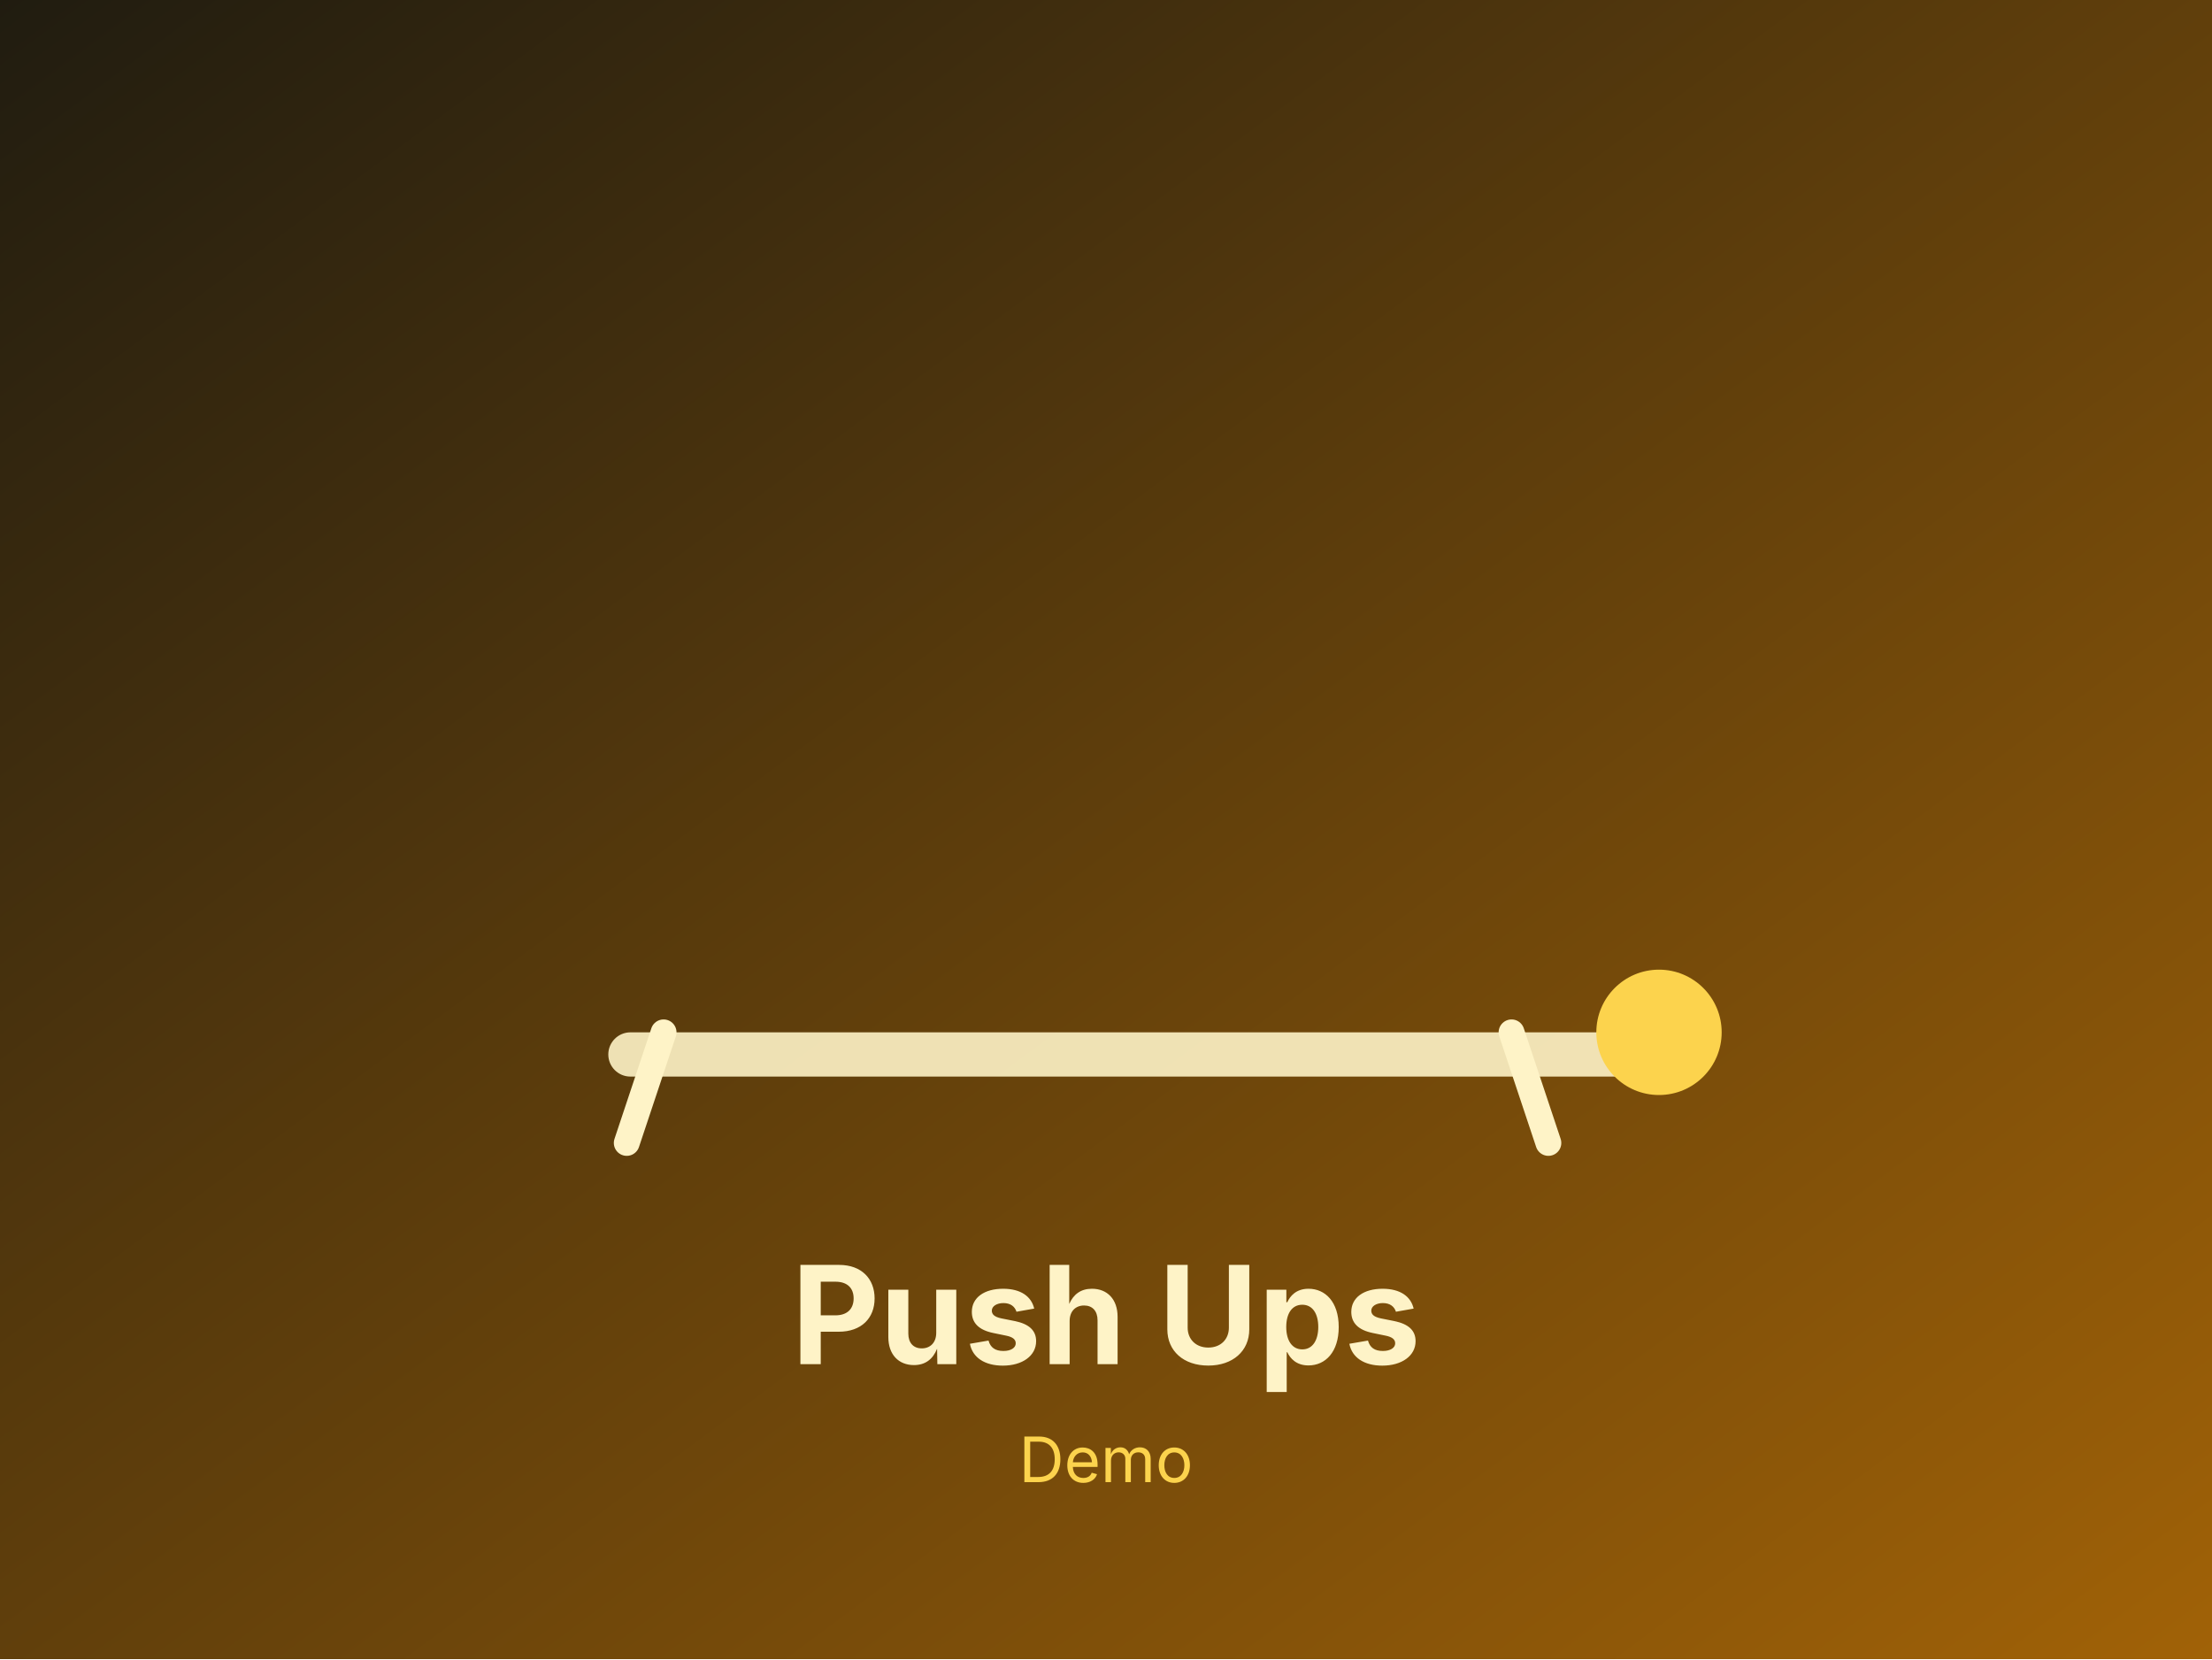
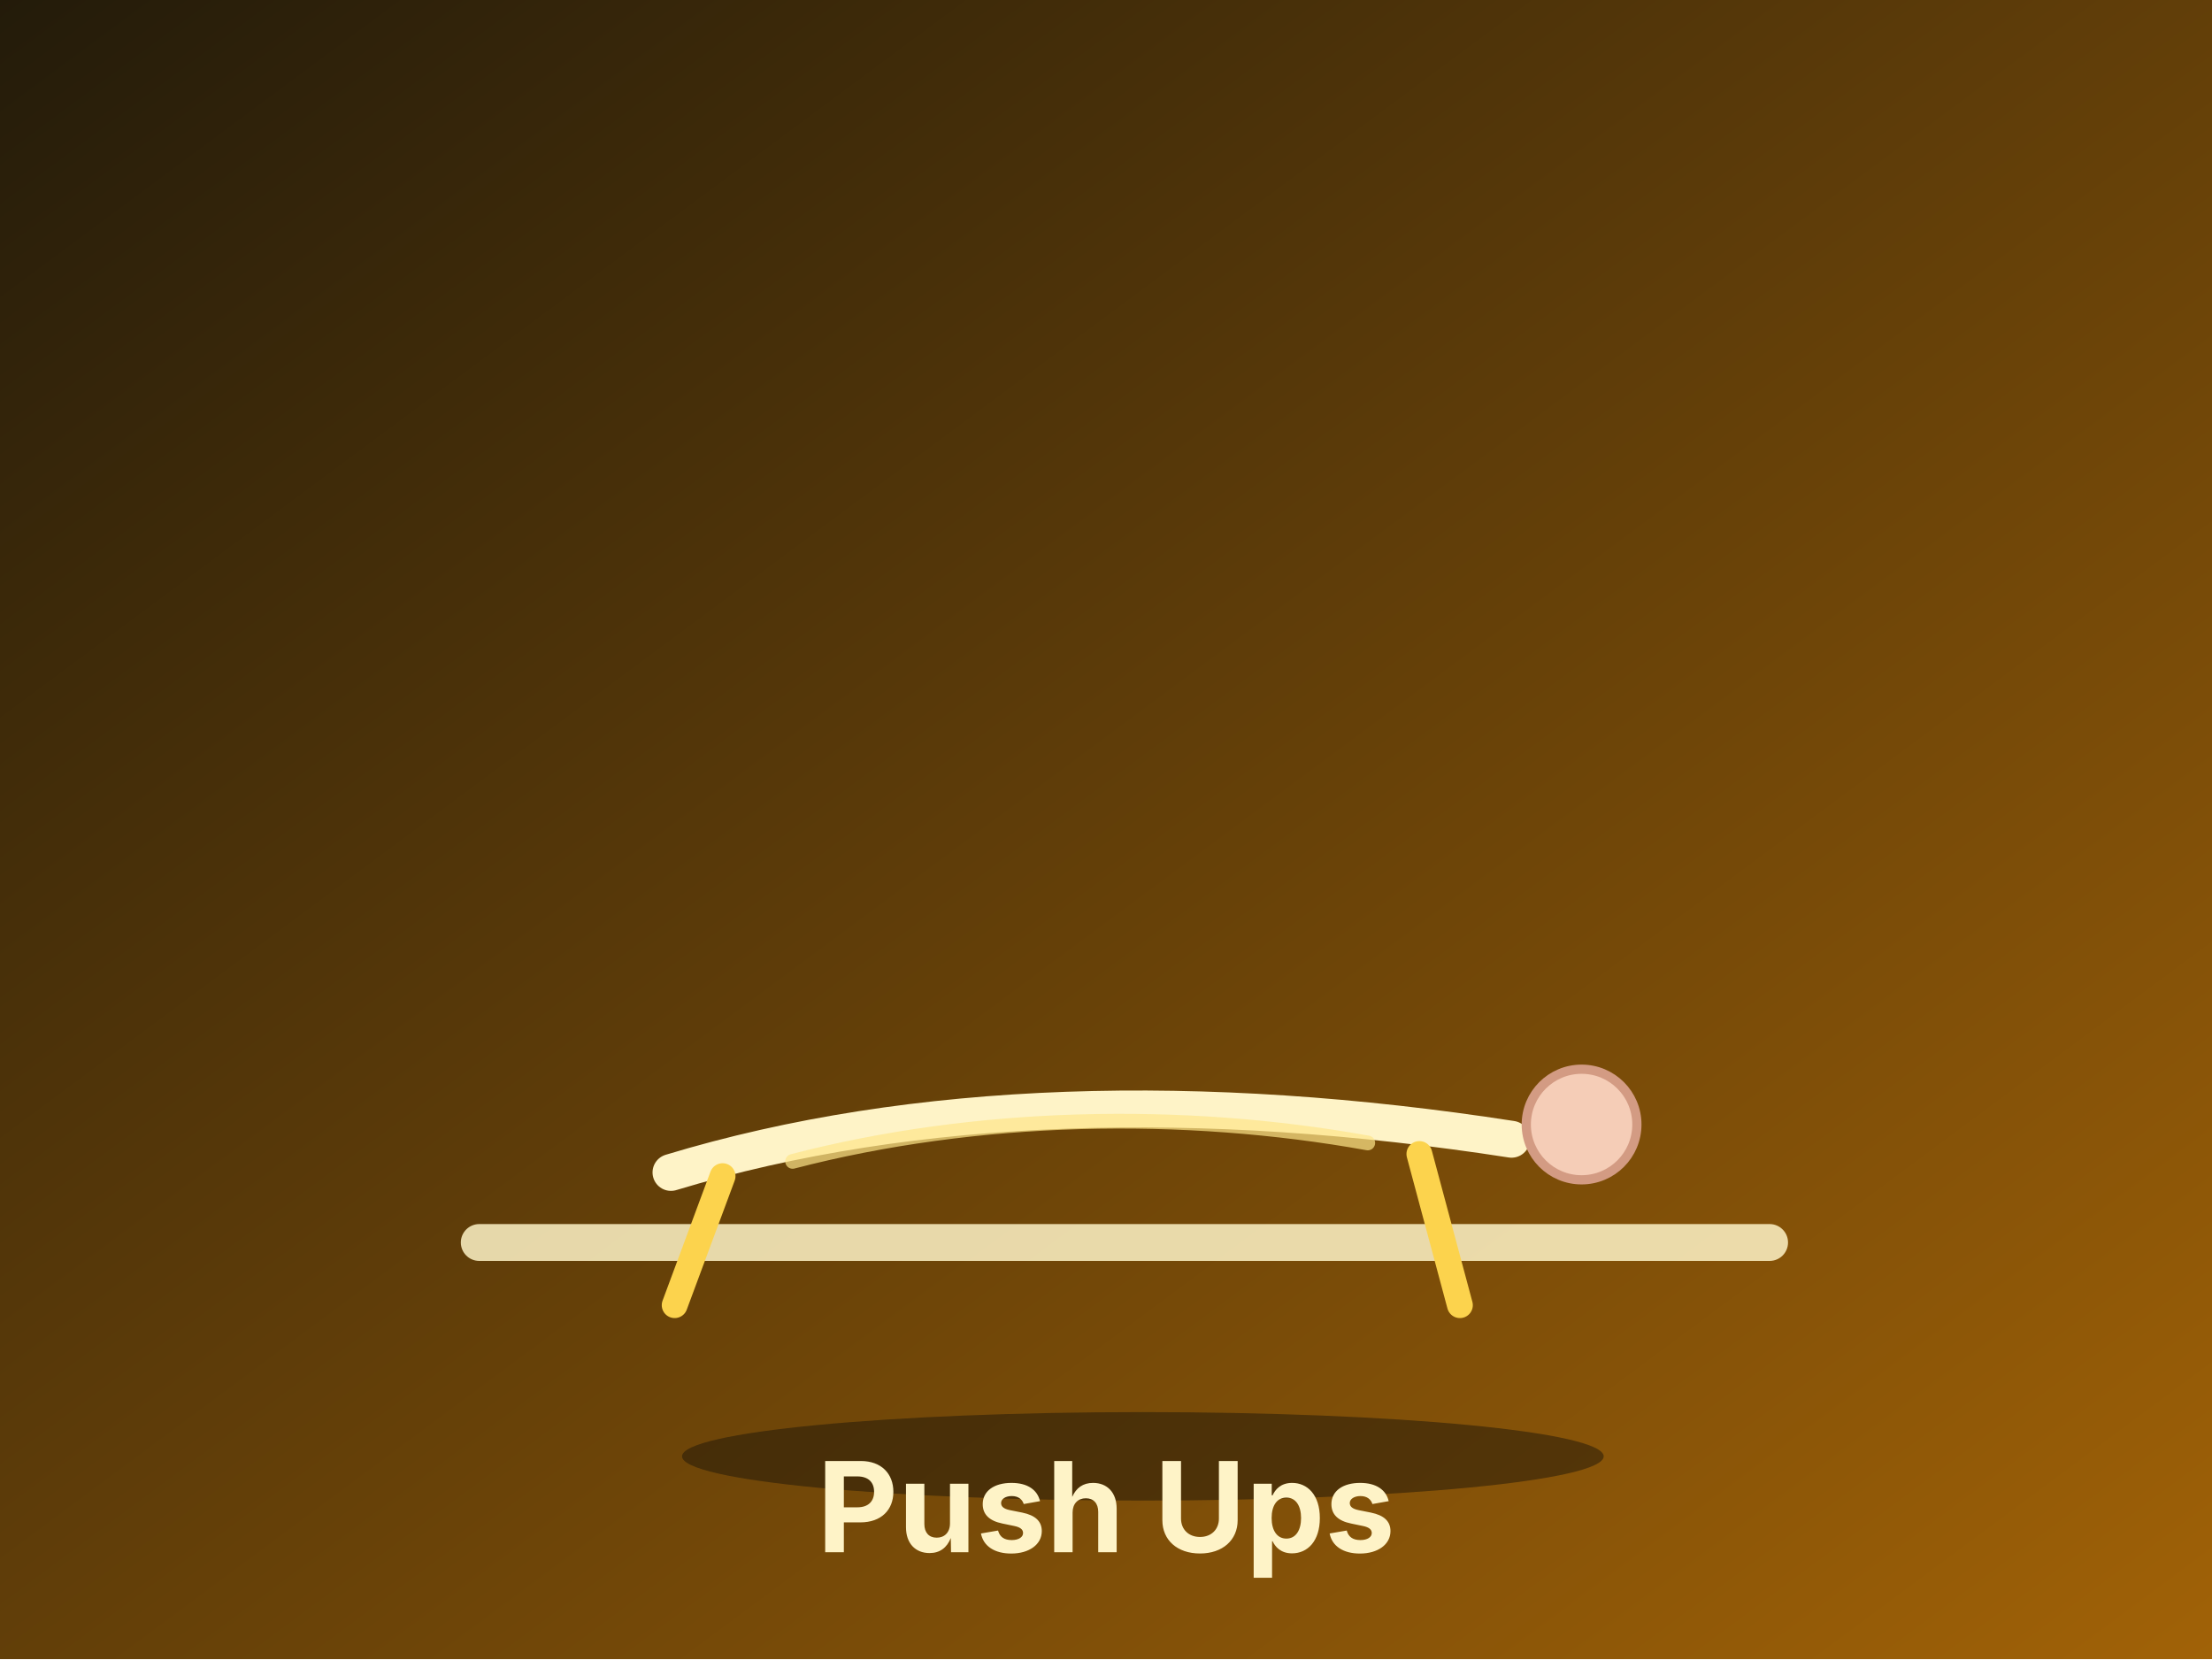
<svg xmlns="http://www.w3.org/2000/svg" viewBox="0 0 1200 900" role="img" aria-label="Push ups demo">
  <defs>
    <linearGradient id="bg" x1="0" y1="0" x2="1" y2="1">
-       <stop offset="0%" stop-color="#201c10" />
+       <stop offset="0%" stop-color="#231b0a" />
      <stop offset="100%" stop-color="#a16207" />
    </linearGradient>
  </defs>
  <rect width="1200" height="900" fill="url(#bg)" />
-   <rect x="330" y="560" width="560" height="24" rx="12" fill="#fef3c7" opacity="0.9" />
-   <circle cx="900" cy="560" r="34" fill="#fcd34d" />
-   <line x1="360" y1="560" x2="340" y2="620" stroke="#fef3c7" stroke-width="14" stroke-linecap="round" />
-   <line x1="820" y1="560" x2="840" y2="620" stroke="#fef3c7" stroke-width="14" stroke-linecap="round" />
-   <text x="600" y="740" text-anchor="middle" fill="#fef3c7" font-size="74" font-family="Inter, Arial, sans-serif" font-weight="700">Push Ups</text>
-   <text x="600" y="804" text-anchor="middle" fill="#fcd34d" font-size="34" font-family="Inter, Arial, sans-serif">Demo</text>
+   <rect x="250" y="664" width="720" height="20" rx="10" fill="#fef3c7" opacity="0.85" />
+   <ellipse cx="620" cy="790" rx="250" ry="24" fill="#1d1508" opacity="0.5" />
+   <g fill="none" stroke-linecap="round" stroke-linejoin="round">
+     <path d="M364 636 C496 596 652 592 820 618" stroke="#fef3c7" stroke-width="20" />
+     <circle cx="858" cy="610" r="30" fill="#f5cdb7" stroke="#d39b83" stroke-width="5" />
+     <path d="M392 638 L366 708" stroke="#fcd34d" stroke-width="14" />
+     <path d="M770 626 L792 708" stroke="#fcd34d" stroke-width="14" />
+     <path d="M430 630 C530 604 642 602 742 620" stroke="#fde68a" stroke-width="8" opacity="0.7" />
+   </g>
+   <text x="600" y="842" text-anchor="middle" fill="#fef3c7" font-size="68" font-family="Inter, Arial, sans-serif" font-weight="700">Push Ups</text>
</svg>
